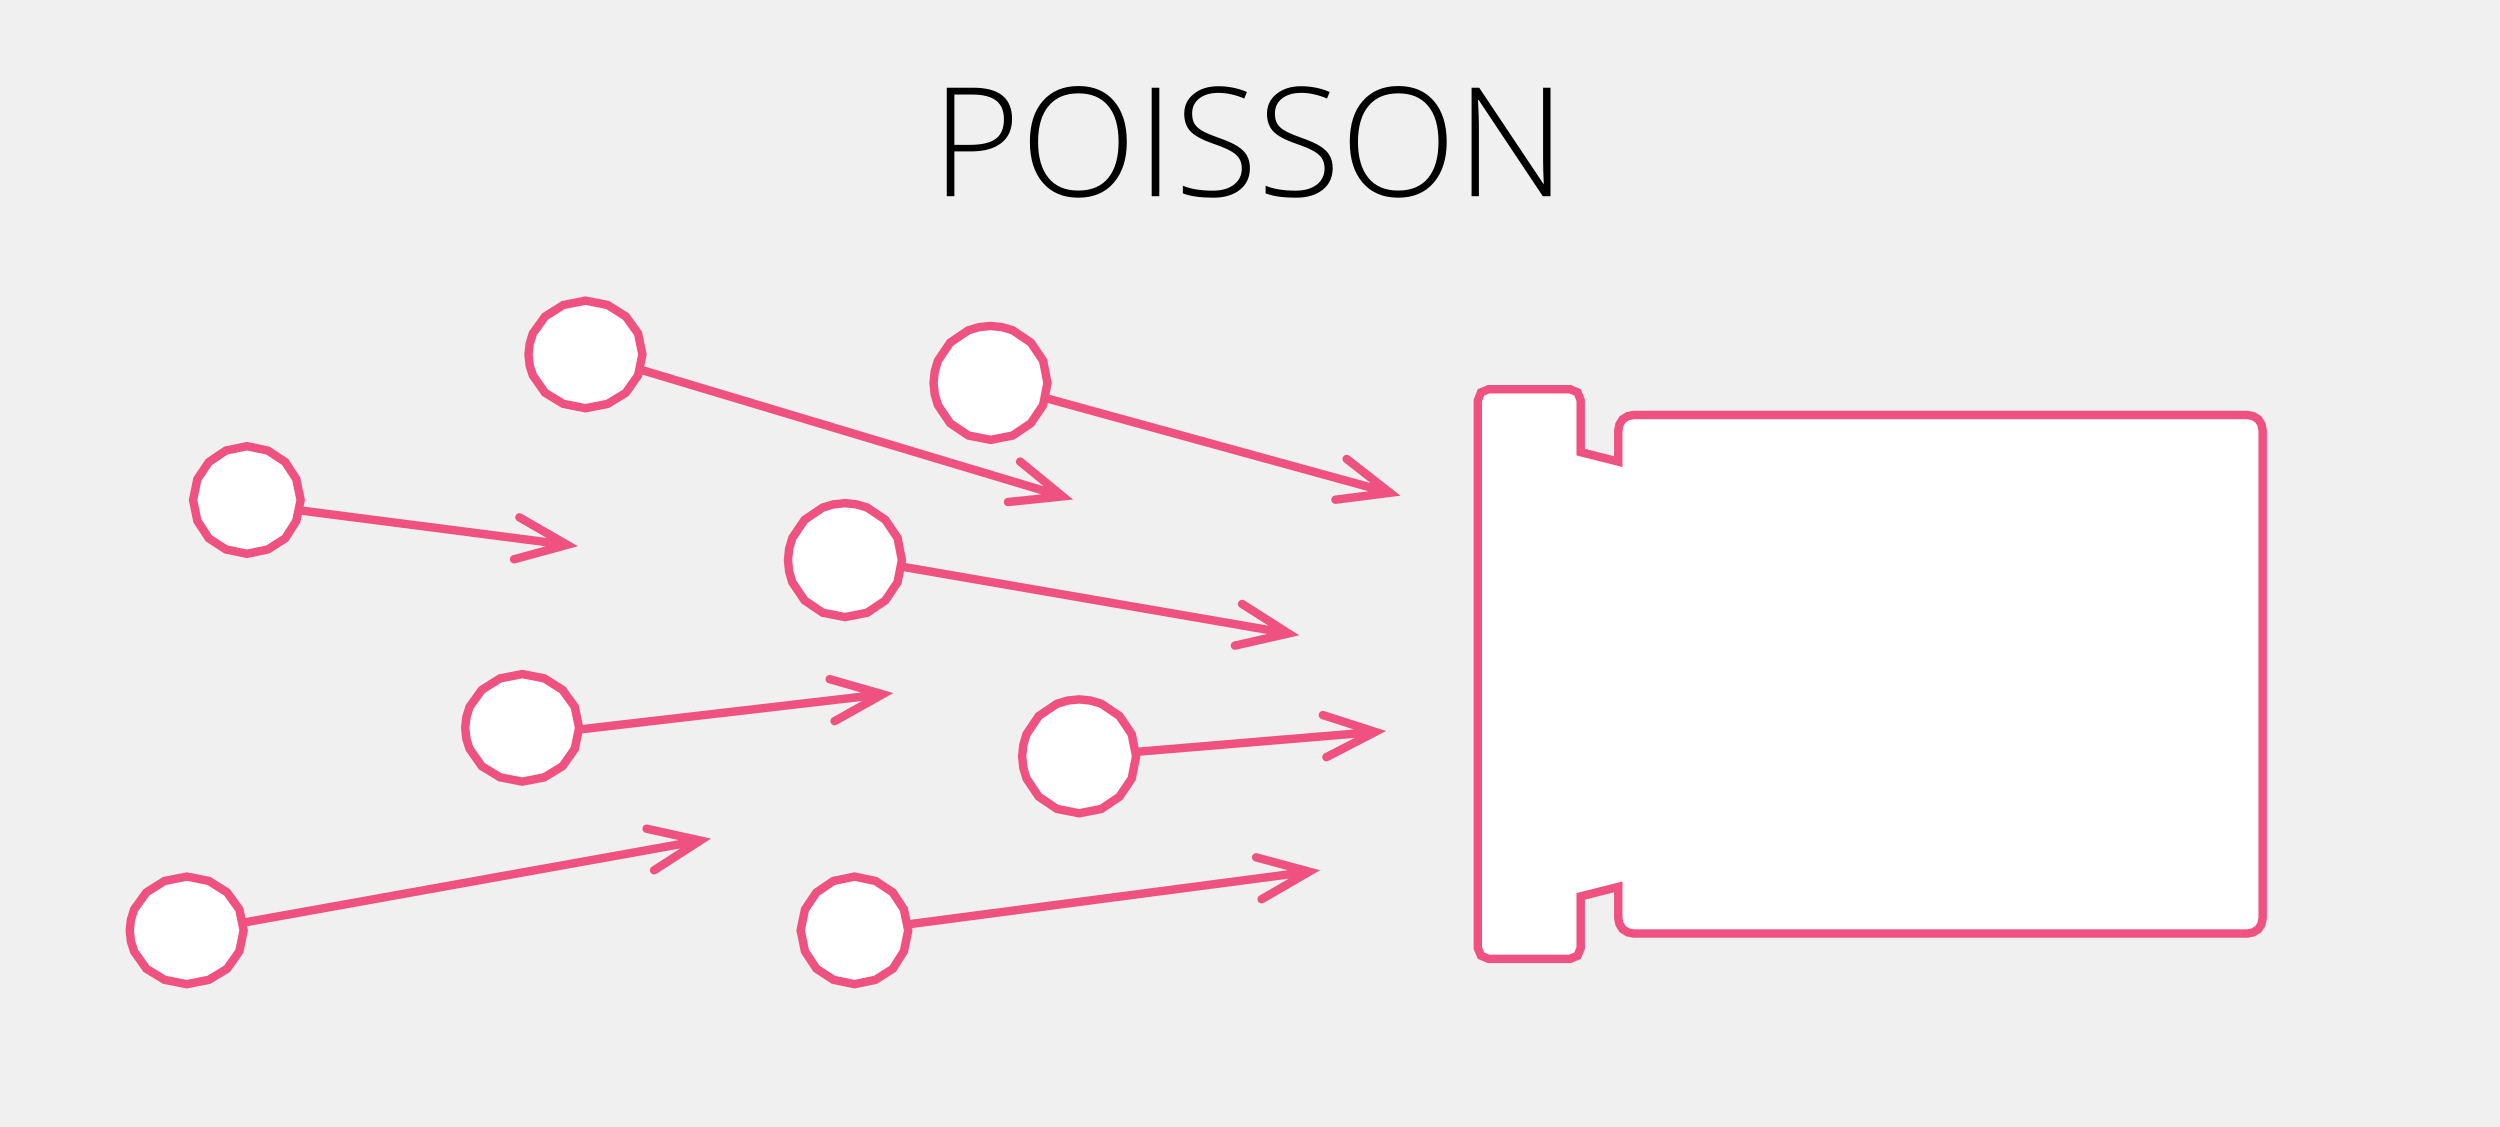
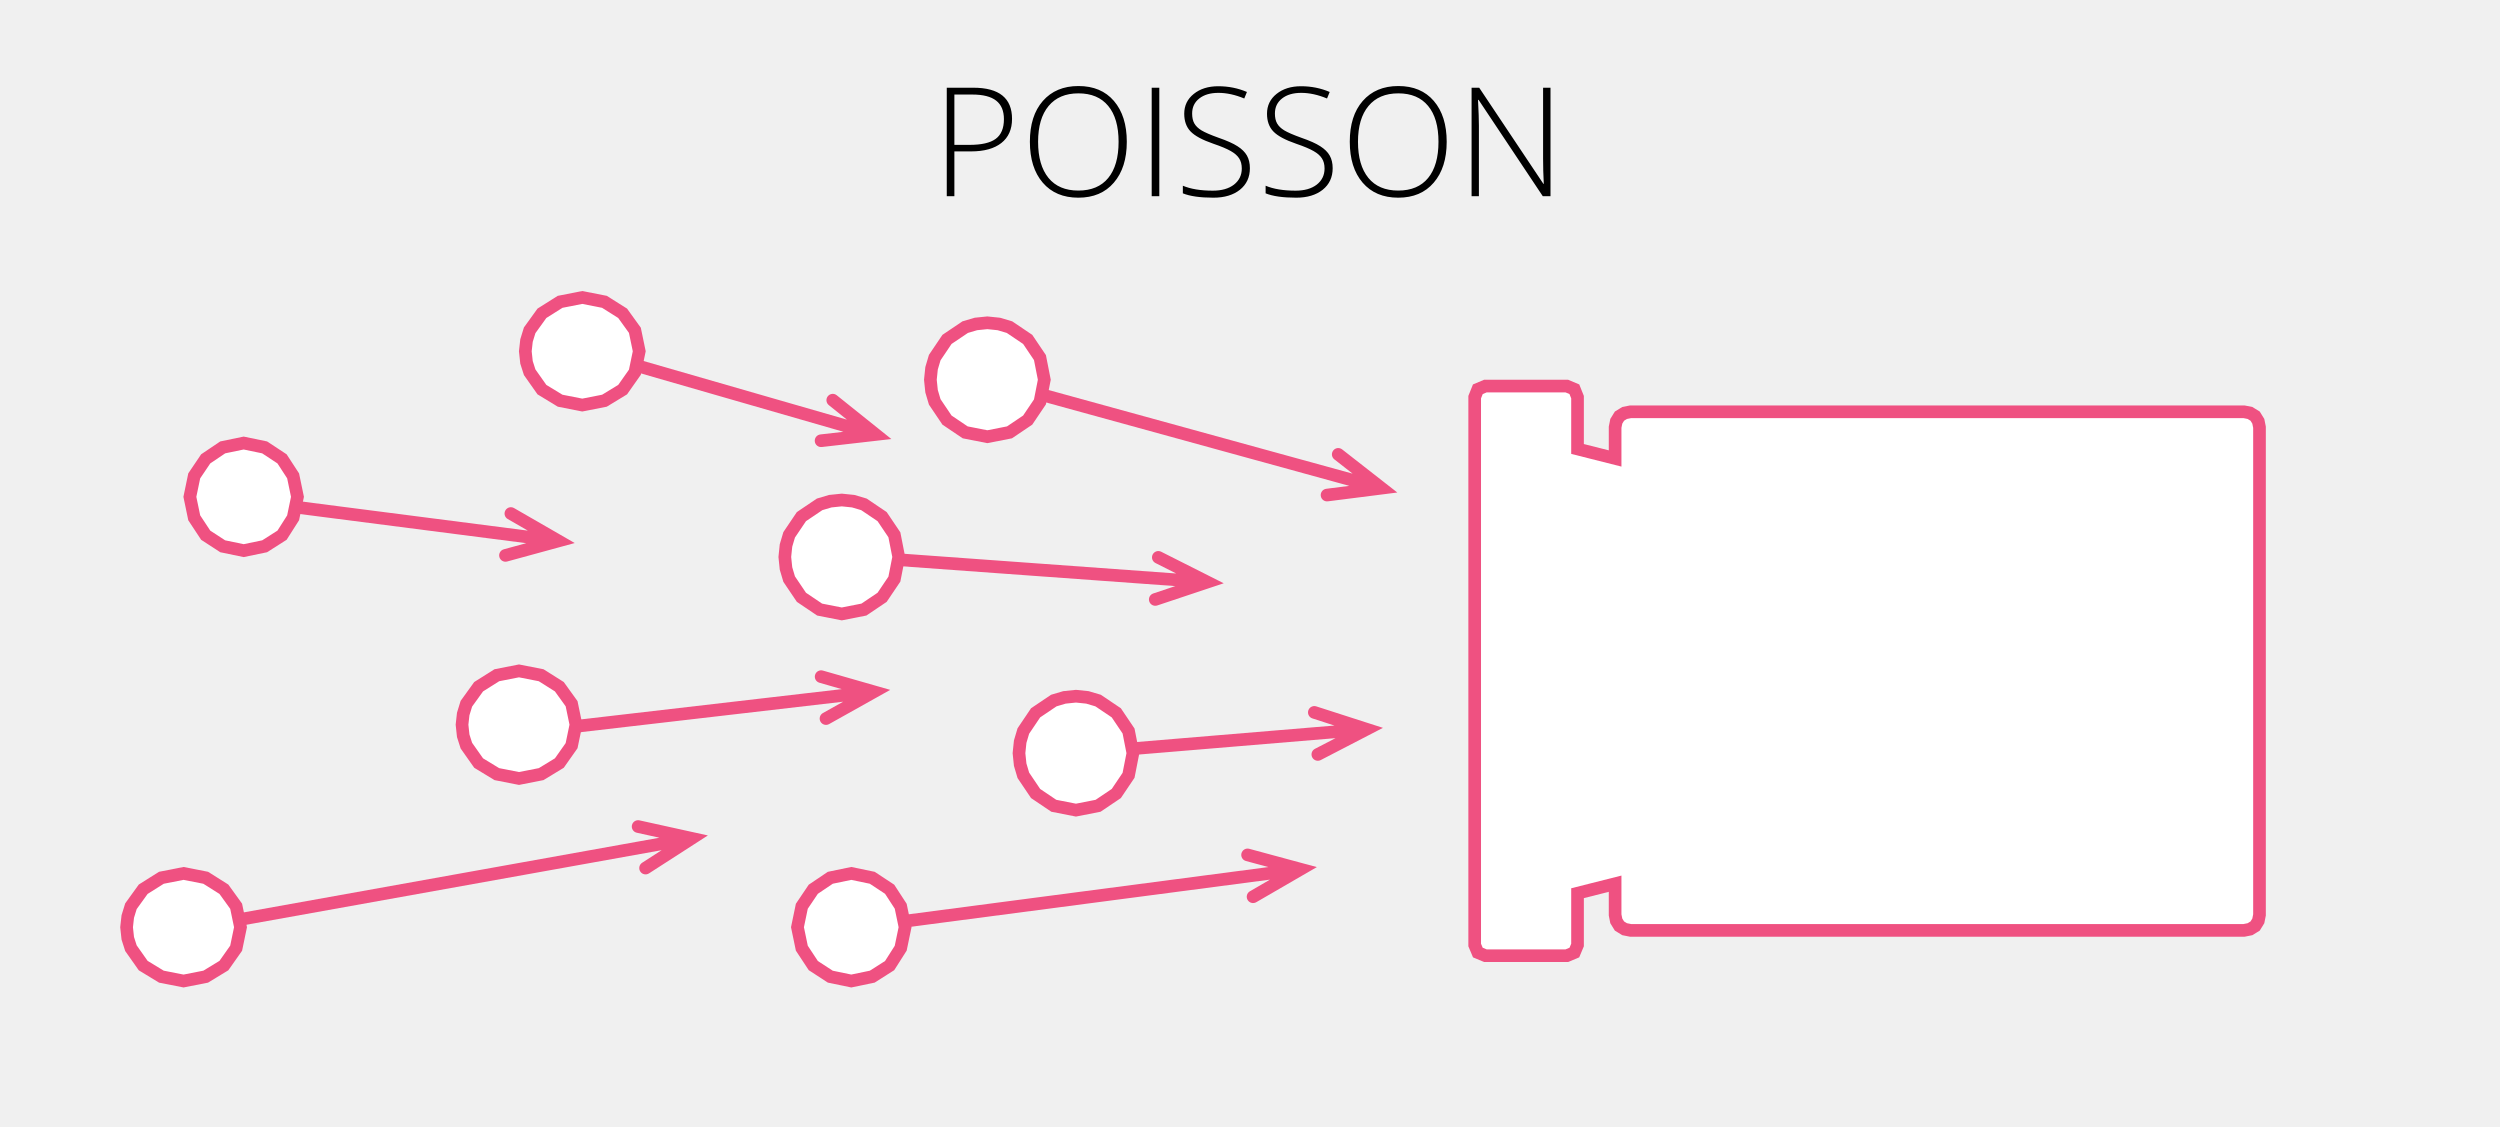
<svg xmlns="http://www.w3.org/2000/svg" width="395" height="178" overflow="hidden">
  <defs>
    <clipPath id="clip0">
      <rect x="262" y="61" width="395" height="178" />
    </clipPath>
  </defs>
  <g clip-path="url(#clip0)" transform="translate(-262 -61)">
-     <path d="M398.613 148.843 465.689 160.424 465.462 161.738 398.387 150.157ZM458.617 155.873 467.284 161.376 457.273 163.655C456.914 163.737 456.557 163.512 456.475 163.153 456.393 162.794 456.618 162.437 456.977 162.355L465.428 160.431 465.218 161.644 457.902 156.998C457.591 156.801 457.499 156.389 457.697 156.078 457.894 155.767 458.306 155.675 458.617 155.873Z" fill="#EF5181" />
-     <path d="M386.5 149.5C386.5 144.529 390.53 140.5 395.5 140.5 400.471 140.5 404.5 144.529 404.5 149.5 404.5 154.471 400.471 158.5 395.5 158.5 390.53 158.5 386.5 154.471 386.5 149.5Z" fill="#FFFFFF" fill-rule="evenodd" />
-     <path d="M385.83 149.5 386.031 147.557 386.577 145.712 388.645 142.645 391.712 140.577 393.557 140.031 395.5 139.83 397.443 140.031 399.288 140.577 402.355 142.645 404.441 145.739 405.179 149.5 404.441 153.261 402.355 156.355 399.261 158.441 395.5 159.179 391.739 158.441 388.645 156.355 386.577 153.288 386.031 151.443ZM387.351 151.244 387.327 151.123 387.827 152.811 387.74 152.627 389.678 155.502 389.498 155.322 392.373 157.26 392.129 157.158 395.629 157.846 395.372 157.846 398.872 157.158 398.628 157.26 401.503 155.322 401.322 155.502 403.26 152.627 403.158 152.872 403.846 149.372 403.846 149.629 403.158 146.129 403.26 146.373 401.322 143.498 401.503 143.678 398.628 141.74 398.811 141.827 397.123 141.327 397.244 141.351 395.431 141.163 395.569 141.163 393.756 141.351 393.877 141.327 392.189 141.827 392.373 141.74 389.498 143.678 389.678 143.498 387.74 146.373 387.827 146.189 387.327 147.877 387.351 147.756 387.163 149.569 387.163 149.431Z" fill="#EF5181" />
-     <path d="M418.677 120.857 481.784 138.215 481.43 139.501 418.323 122.143ZM475.188 132.997 483.278 139.318 473.093 140.612C472.728 140.658 472.394 140.399 472.348 140.034 472.301 139.669 472.56 139.335 472.925 139.289L481.523 138.197 481.196 139.383 474.367 134.048C474.077 133.821 474.025 133.402 474.252 133.112 474.479 132.822 474.898 132.77 475.188 132.997Z" fill="#EF5181" />
-     <path d="M0.087-0.661 72.431 8.837 72.257 10.159-0.087 0.661ZM65.18 4.575 74.062 9.724 64.152 12.405C63.796 12.502 63.43 12.291 63.334 11.936 63.238 11.581 63.448 11.214 63.804 11.118L72.169 8.855 72.009 10.075 64.511 5.729C64.193 5.544 64.084 5.136 64.269 4.818 64.454 4.499 64.861 4.391 65.18 4.575Z" fill="#EF5181" transform="matrix(1 0 0 -1 396.5 208.224)" />
-     <path d="M0.055-0.664 45.833 3.15 45.722 4.479-0.055 0.664ZM38.389-0.763 47.505 3.959 37.733 7.107C37.383 7.22 37.007 7.027 36.894 6.677 36.781 6.326 36.974 5.951 37.324 5.838L45.573 3.18 45.471 4.407 37.776 0.421C37.449 0.251 37.321-0.151 37.49-0.478 37.66-0.805 38.062-0.933 38.389-0.763Z" fill="#EF5181" transform="matrix(1 0 0 -1 433.5 180.459)" />
-     <path d="M409.5 121.5C409.5 116.529 413.53 112.5 418.5 112.5 423.471 112.5 427.5 116.529 427.5 121.5 427.5 126.471 423.471 130.5 418.5 130.5 413.53 130.5 409.5 126.471 409.5 121.5Z" fill="#FFFFFF" fill-rule="evenodd" />
-     <path d="M408.83 121.5 409.031 119.557 409.577 117.712 411.645 114.645 414.712 112.577 416.557 112.031 418.5 111.83 420.443 112.031 422.288 112.577 425.355 114.645 427.441 117.739 428.179 121.5 427.441 125.261 425.355 128.355 422.261 130.441 418.5 131.179 414.739 130.441 411.645 128.355 409.577 125.288 409.031 123.443ZM410.351 123.244 410.327 123.123 410.827 124.811 410.74 124.627 412.678 127.502 412.498 127.322 415.373 129.26 415.129 129.158 418.629 129.846 418.372 129.846 421.872 129.158 421.628 129.26 424.503 127.322 424.322 127.502 426.26 124.627 426.158 124.872 426.846 121.372 426.846 121.629 426.158 118.129 426.26 118.373 424.322 115.498 424.503 115.678 421.628 113.74 421.811 113.827 420.123 113.327 420.244 113.351 418.431 113.163 418.569 113.163 416.756 113.351 416.877 113.327 415.189 113.827 415.373 113.74 412.498 115.678 412.678 115.498 410.74 118.373 410.827 118.189 410.327 119.877 410.351 119.756 410.163 121.569 410.163 121.431Z" fill="#EF5181" />
-     <path d="M423.5 180.5C423.5 175.529 427.53 171.5 432.5 171.5 437.471 171.5 441.5 175.529 441.5 180.5 441.5 185.471 437.471 189.5 432.5 189.5 427.53 189.5 423.5 185.471 423.5 180.5Z" fill="#FFFFFF" fill-rule="evenodd" />
-     <path d="M422.83 180.5 423.031 178.557 423.577 176.712 425.645 173.645 428.712 171.577 430.557 171.031 432.5 170.83 434.443 171.031 436.288 171.577 439.355 173.645 441.441 176.739 442.179 180.5 441.441 184.261 439.355 187.355 436.261 189.441 432.5 190.179 428.739 189.441 425.645 187.355 423.577 184.288 423.031 182.443ZM424.351 182.244 424.327 182.123 424.827 183.811 424.74 183.627 426.678 186.502 426.498 186.322 429.373 188.26 429.129 188.158 432.629 188.846 432.372 188.846 435.872 188.158 435.628 188.26 438.503 186.322 438.322 186.502 440.26 183.627 440.158 183.872 440.846 180.372 440.846 180.629 440.158 177.129 440.26 177.373 438.322 174.498 438.503 174.678 435.628 172.74 435.811 172.827 434.123 172.327 434.244 172.351 432.431 172.163 432.569 172.163 430.756 172.351 430.877 172.327 429.189 172.827 429.373 172.74 426.498 174.678 426.678 174.498 424.74 177.373 424.827 177.189 424.327 178.877 424.351 178.756 424.163 180.569 424.163 180.431Z" fill="#EF5181" />
-     <path d="M388.5 208C388.5 203.306 392.306 199.5 397 199.5 401.694 199.5 405.5 203.306 405.5 208 405.5 212.694 401.694 216.5 397 216.5 392.306 216.5 388.5 212.694 388.5 208Z" fill="#FFFFFF" fill-rule="evenodd" />
-     <path d="M387.819 208 388.561 204.424 390.52 201.52 393.424 199.561 397 198.819 400.573 199.561 403.545 201.52 405.44 204.429 406.181 208 405.441 211.568 403.545 214.545 400.568 216.441 397 217.181 393.429 216.44 390.52 214.545 388.561 211.573ZM389.84 211.177 389.744 210.946 391.557 213.696 391.364 213.504 394.051 215.254 393.823 215.16 397.136 215.847 396.865 215.847 400.177 215.16 399.955 215.25 402.705 213.5 402.5 213.705 404.25 210.955 404.16 211.177 404.847 207.865 404.847 208.136 404.16 204.823 404.254 205.051 402.504 202.364 402.696 202.557 399.946 200.744 400.177 200.84 396.865 200.153 397.136 200.153 393.823 200.84 394.06 200.74 391.373 202.553 391.553 202.373 389.74 205.06 389.84 204.823 389.153 208.136 389.153 207.865Z" fill="#EF5181" />
-     <path d="M0.077-0.662 57.01 5.947 56.856 7.271-0.077 0.662ZM49.696 1.794 58.655 6.809 48.786 9.639C48.432 9.74 48.062 9.536 47.961 9.182 47.86 8.828 48.064 8.458 48.418 8.357L56.749 5.968 56.607 7.191 49.045 2.957C48.724 2.777 48.609 2.371 48.789 2.05 48.969 1.729 49.375 1.614 49.696 1.794Z" fill="#EF5181" transform="matrix(1 0 0 -1 344.5 177.309)" />
-     <path d="M335.5 176C335.5 171.306 339.53 167.5 344.5 167.5 349.471 167.5 353.5 171.306 353.5 176 353.5 180.694 349.471 184.5 344.5 184.5 339.53 184.5 335.5 180.694 335.5 176Z" fill="#FFFFFF" fill-rule="evenodd" />
-     <path d="M334.829 175.999 335.032 174.177 335.583 172.387 337.66 169.505 340.75 167.557 344.5 166.821 348.25 167.557 351.34 169.505 353.436 172.413 354.181 176 353.437 179.583 351.34 182.56 348.245 184.444 344.5 185.179 340.755 184.444 337.66 182.56 335.584 179.613 335.032 177.889ZM336.35 177.679 336.323 177.547 336.823 179.109 336.733 178.929 338.67 181.679 338.472 181.493 341.347 183.243 341.129 183.158 344.629 183.846 344.372 183.846 347.872 183.158 347.653 183.243 350.528 181.493 350.33 181.679 352.268 178.929 352.16 179.177 352.847 175.865 352.847 176.136 352.16 172.823 352.272 173.077 350.334 170.39 350.52 170.564 347.645 168.751 347.872 168.842 344.372 168.154 344.629 168.154 341.129 168.842 341.356 168.751 338.481 170.564 338.666 170.39 336.728 173.077 336.825 172.884 336.325 174.509 336.35 174.386 336.163 176.074 336.163 175.929Z" fill="#EF5181" />
-     <path d="M353.692 115.862 430.084 138.789 429.701 140.066 353.308 117.139ZM423.611 133.42 431.552 139.926 421.34 140.984C420.974 141.022 420.647 140.756 420.609 140.389 420.571 140.023 420.837 139.696 421.203 139.658L429.824 138.765 429.47 139.944 422.766 134.451C422.481 134.218 422.439 133.798 422.672 133.513 422.906 133.228 423.326 133.186 423.611 133.42Z" fill="#EF5181" />
-     <path d="M345.5 117C345.5 112.306 349.53 108.5 354.5 108.5 359.471 108.5 363.5 112.306 363.5 117 363.5 121.694 359.471 125.5 354.5 125.5 349.53 125.5 345.5 121.694 345.5 117Z" fill="#FFFFFF" fill-rule="evenodd" />
-     <path d="M344.829 116.999 345.032 115.177 345.583 113.387 347.66 110.505 350.75 108.557 354.5 107.821 358.25 108.557 361.34 110.505 363.436 113.413 364.181 117 363.437 120.583 361.34 123.56 358.245 125.444 354.5 126.179 350.755 125.444 347.66 123.56 345.584 120.613 345.032 118.889ZM346.35 118.679 346.323 118.547 346.823 120.109 346.733 119.929 348.67 122.679 348.472 122.493 351.347 124.243 351.129 124.158 354.629 124.846 354.372 124.846 357.872 124.158 357.653 124.243 360.528 122.493 360.33 122.679 362.268 119.929 362.16 120.177 362.847 116.865 362.847 117.136 362.16 113.823 362.272 114.077 360.334 111.39 360.52 111.564 357.645 109.752 357.872 109.842 354.372 109.154 354.629 109.154 351.129 109.842 351.356 109.752 348.481 111.564 348.666 111.39 346.728 114.077 346.825 113.884 346.325 115.509 346.35 115.386 346.163 117.074 346.163 116.929Z" fill="#EF5181" />
-     <path d="M300.585 139.839 351.673 146.418 351.502 147.74 300.415 141.161ZM344.412 142.174 353.307 147.301 343.403 150.006C343.048 150.104 342.681 149.894 342.584 149.539 342.487 149.184 342.696 148.817 343.051 148.72L351.412 146.436 351.255 147.657 343.746 143.329C343.427 143.145 343.317 142.737 343.501 142.418 343.685 142.099 344.093 141.99 344.412 142.174Z" fill="#EF5181" />
-     <path d="M292.5 140C292.5 135.306 296.306 131.5 301 131.5 305.694 131.5 309.5 135.306 309.5 140 309.5 144.694 305.694 148.5 301 148.5 296.306 148.5 292.5 144.694 292.5 140Z" fill="#FFFFFF" fill-rule="evenodd" />
-     <path d="M291.819 140 292.561 136.424 294.52 133.52 297.424 131.561 301 130.819 304.573 131.561 307.545 133.52 309.44 136.429 310.181 140 309.441 143.568 307.545 146.545 304.568 148.441 301 149.181 297.429 148.44 294.52 146.545 292.561 143.573ZM293.84 143.177 293.744 142.946 295.557 145.696 295.364 145.504 298.051 147.254 297.823 147.16 301.136 147.847 300.865 147.847 304.177 147.16 303.955 147.25 306.705 145.5 306.5 145.705 308.25 142.955 308.16 143.177 308.847 139.865 308.847 140.136 308.16 136.823 308.254 137.051 306.504 134.364 306.696 134.557 303.946 132.744 304.177 132.84 300.865 132.153 301.136 132.153 297.823 132.84 298.06 132.74 295.373 134.553 295.553 134.373 293.74 137.06 293.84 136.823 293.153 140.136 293.153 139.865Z" fill="#EF5181" />
-     <path d="M0.118-0.656 81.257 13.916 81.021 15.229-0.118 0.656ZM74.216 9.317 82.845 14.879 72.82 17.09C72.46 17.169 72.104 16.942 72.025 16.583 71.946 16.223 72.173 15.867 72.532 15.788L80.996 13.921 80.778 15.133 73.493 10.438C73.184 10.238 73.095 9.826 73.294 9.516 73.493 9.207 73.906 9.118 74.216 9.317Z" fill="#EF5181" transform="matrix(1 0 0 -1 291.5 208.379)" />
-     <path d="M282.5 208C282.5 203.306 286.53 199.5 291.5 199.5 296.471 199.5 300.5 203.306 300.5 208 300.5 212.694 296.471 216.5 291.5 216.5 286.53 216.5 282.5 212.694 282.5 208Z" fill="#FFFFFF" fill-rule="evenodd" />
-     <path d="M281.829 207.999 282.032 206.177 282.583 204.387 284.66 201.505 287.75 199.557 291.5 198.821 295.25 199.557 298.34 201.505 300.436 204.413 301.181 208 300.437 211.583 298.34 214.56 295.245 216.444 291.5 217.179 287.755 216.444 284.66 214.56 282.584 211.613 282.032 209.889ZM283.35 209.679 283.323 209.547 283.823 211.109 283.733 210.929 285.67 213.679 285.472 213.493 288.347 215.243 288.129 215.158 291.629 215.846 291.372 215.846 294.872 215.158 294.653 215.243 297.528 213.493 297.33 213.679 299.268 210.929 299.16 211.177 299.847 207.865 299.847 208.136 299.16 204.823 299.272 205.077 297.334 202.39 297.52 202.564 294.645 200.751 294.872 200.842 291.372 200.154 291.629 200.154 288.129 200.842 288.356 200.751 285.481 202.564 285.666 202.39 283.728 205.077 283.825 204.884 283.325 206.509 283.35 206.386 283.163 208.074 283.163 207.929Z" fill="#EF5181" />
-     <path d="M497.184 122.5 510.05 122.5C510.98 122.5 511.734 123.26 511.734 124.198L511.734 132.428 517.641 133.917 517.641 128.994C517.641 127.622 518.744 126.51 520.104 126.51L617.037 126.51C618.397 126.51 619.5 127.622 619.5 128.994L619.5 206.006C619.5 207.378 618.397 208.49 617.037 208.49L520.104 208.49C518.744 208.49 517.641 207.378 517.641 206.006L517.641 201.083 511.734 202.572 511.734 210.802C511.734 211.74 510.98 212.5 510.05 212.5L497.184 212.5C496.254 212.5 495.5 211.74 495.5 210.802L495.5 124.198C495.5 123.26 496.254 122.5 497.184 122.5Z" fill="#FFFFFF" fill-rule="evenodd" />
-     <path d="M497.053 121.833 510.197 121.833 511.766 122.494 512.417 124.122 512.417 132.438 511.913 131.791 517.851 133.291 517.021 133.938 517.021 128.934 517.245 127.815 517.891 126.765 518.94 126.12 520.059 125.896 617.129 125.896 618.248 126.12 619.297 126.765 619.943 127.815 620.167 128.934 620.167 206.129 619.943 207.248 619.297 208.297 618.248 208.943 617.129 209.167 520.059 209.167 518.94 208.943 517.891 208.297 517.245 207.248 517.021 206.129 517.021 201.125 517.851 201.771 511.913 203.271 512.417 202.625 512.417 210.947 511.759 212.509 510.197 213.167 497.053 213.167 495.491 212.509 494.833 210.947 494.833 124.122 495.485 122.494ZM496.259 123.614 496.619 123.248 496.119 124.498 496.167 124.25 496.167 210.813 496.114 210.554 496.614 211.741 496.259 211.386 497.446 211.886 497.188 211.833 510.063 211.833 509.804 211.886 510.991 211.386 510.636 211.741 511.136 210.554 511.083 210.813 511.083 202.106 518.354 200.269 518.354 206.063 518.341 205.932 518.529 206.869 518.443 206.651 518.943 207.463 518.724 207.245 519.537 207.745 519.318 207.659 520.256 207.846 520.125 207.833 617.063 207.833 616.932 207.846 617.869 207.659 617.651 207.745 618.463 207.245 618.245 207.463 618.745 206.651 618.659 206.869 618.846 205.932 618.833 206.063 618.833 129 618.846 129.131 618.659 128.193 618.745 128.412 618.245 127.599 618.463 127.818 617.651 127.318 617.869 127.404 616.932 127.216 617.063 127.229 520.125 127.229 520.256 127.216 519.318 127.404 519.537 127.318 518.724 127.818 518.943 127.599 518.443 128.412 518.529 128.193 518.341 129.131 518.354 129 518.354 134.794 511.083 132.957 511.083 124.25 511.131 124.498 510.631 123.248 510.991 123.614 509.804 123.114 510.063 123.167 497.188 123.167 497.446 123.114Z" fill="#EF5181" />
+     <path d="M398.072 148.003 452.826 151.971 452.681 153.966 397.928 149.997ZM445.466 148.173 455.347 153.157 444.851 156.663C444.327 156.839 443.76 156.556 443.585 156.032 443.41 155.508 443.693 154.942 444.217 154.767L452.437 152.02 452.303 153.862 444.565 149.959C444.072 149.71 443.874 149.109 444.123 148.615 444.372 148.122 444.973 147.924 445.466 148.173Z" fill="#EF5181" />
+     <path d="M386 149C386 144.029 390.029 140 395 140 399.971 140 404 144.029 404 149 404 153.971 399.971 158 395 158 390.029 158 386 153.971 386 149Z" fill="#FFFFFF" fill-rule="evenodd" />
+     <path d="M384.995 149 385.202 146.992 385.772 145.069 387.905 141.905 391.069 139.772 392.992 139.202 395 138.995 397.008 139.202 398.931 139.772 402.095 141.905 404.255 145.109 405.019 149 404.255 152.891 402.095 156.095 398.891 158.255 395 159.019 391.109 158.255 387.905 156.095 385.772 152.931 385.202 151.008ZM387.182 150.71 387.146 150.528 387.646 152.216 387.517 151.941 389.454 154.816 389.184 154.546 392.059 156.483 391.693 156.331 395.193 157.019 394.807 157.019 398.307 156.331 397.941 156.483 400.816 154.546 400.546 154.816 402.483 151.941 402.331 152.307 403.019 148.807 403.019 149.193 402.331 145.693 402.483 146.059 400.546 143.184 400.816 143.454 397.941 141.517 398.216 141.646 396.528 141.146 396.71 141.182 394.897 140.995 395.103 140.995 393.29 141.182 393.472 141.146 391.784 141.646 392.059 141.517 389.184 143.454 389.454 143.184 387.517 146.059 387.646 145.784 387.146 147.472 387.182 147.29 386.995 149.103 386.995 148.897Z" fill="#EF5181" />
+     <path d="M418.265 120.036 480.536 137.164 480.006 139.092 417.735 121.964ZM474.057 132.004 482.778 138.818 471.8 140.212C471.252 140.282 470.751 139.894 470.681 139.346 470.612 138.798 471 138.298 471.547 138.228L480.145 137.136 479.655 138.916 472.826 133.58C472.391 133.24 472.314 132.612 472.654 132.177 472.994 131.742 473.622 131.664 474.057 132.004Z" fill="#EF5181" />
+     <path d="M0.13-0.991 71.615 8.394 71.354 10.377-0.13 0.991ZM64.488 4.174 74.062 9.724 63.38 12.614C62.846 12.759 62.297 12.443 62.153 11.91 62.009 11.377 62.324 10.828 62.857 10.684L71.223 8.42 70.983 10.251 63.485 5.904C63.007 5.627 62.844 5.015 63.121 4.538 63.398 4.06 64.01 3.897 64.488 4.174Z" fill="#EF5181" transform="matrix(1 0 0 -1 396 207.724)" />
+     <path d="M0.083-0.997 44.997 2.746 44.831 4.739-0.083 0.997ZM37.678-1.131 47.505 3.959 36.971 7.352C36.446 7.521 35.882 7.233 35.713 6.707 35.544 6.181 35.833 5.618 36.358 5.448L44.607 2.791 44.454 4.631 36.759 0.645C36.268 0.391 36.077-0.213 36.331-0.703 36.585-1.194 37.188-1.385 37.678-1.131Z" fill="#EF5181" transform="matrix(1 0 0 -1 433 179.959)" />
+     <path d="M409 121C409 116.029 413.029 112 418 112 422.971 112 427 116.029 427 121 427 125.971 422.971 130 418 130 413.029 130 409 125.971 409 121Z" fill="#FFFFFF" fill-rule="evenodd" />
+     <path d="M407.995 121 408.202 118.992 408.772 117.069 410.905 113.905 414.069 111.772 415.992 111.202 418 110.995 420.008 111.202 421.931 111.772 425.095 113.905 427.255 117.109 428.019 121 427.255 124.891 425.095 128.095 421.891 130.255 418 131.019 414.109 130.255 410.905 128.095 408.772 124.931 408.202 123.008ZM410.182 122.71 410.146 122.528 410.646 124.216 410.517 123.941 412.454 126.816 412.184 126.546 415.059 128.483 414.693 128.331 418.193 129.019 417.807 129.019 421.307 128.331 420.941 128.483 423.816 126.546 423.546 126.816 425.483 123.941 425.331 124.307 426.019 120.807 426.019 121.193 425.331 117.693 425.483 118.059 423.546 115.184 423.816 115.454 420.941 113.517 421.216 113.646 419.528 113.146 419.71 113.182 417.897 112.995 418.103 112.995 416.29 113.182 416.472 113.146 414.784 113.646 415.059 113.517 412.184 115.454 412.454 115.184 410.517 118.059 410.646 117.784 410.146 119.472 410.182 119.29 409.995 121.103 409.995 120.897Z" fill="#EF5181" />
+     <path d="M423 180C423 175.029 427.029 171 432 171 436.971 171 441 175.029 441 180 441 184.971 436.971 189 432 189 427.029 189 423 184.971 423 180Z" fill="#FFFFFF" fill-rule="evenodd" />
+     <path d="M421.995 180 422.202 177.992 422.772 176.069 424.905 172.905 428.069 170.772 429.992 170.202 432 169.995 434.008 170.202 435.931 170.772 439.095 172.905 441.255 176.109 442.019 180 441.255 183.891 439.095 187.095 435.891 189.255 432 190.019 428.109 189.255 424.905 187.095 422.772 183.931 422.202 182.008ZM424.182 181.71 424.146 181.528 424.646 183.216 424.517 182.941 426.454 185.816 426.184 185.546 429.059 187.483 428.693 187.331 432.193 188.019 431.807 188.019 435.307 187.331 434.941 187.483 437.816 185.546 437.546 185.816 439.483 182.941 439.331 183.307 440.019 179.807 440.019 180.193 439.331 176.693 439.483 177.059 437.546 174.184 437.816 174.454 434.941 172.517 435.216 172.646 433.528 172.146 433.71 172.182 431.897 171.995 432.103 171.995 430.29 172.182 430.472 172.146 428.784 172.646 429.059 172.517 426.184 174.454 426.454 174.184 424.517 177.059 424.646 176.784 424.146 178.472 424.182 178.29 423.995 180.103 423.995 179.897Z" fill="#EF5181" />
+     <path d="M388 207.5C388 202.806 391.806 199 396.5 199 401.194 199 405 202.806 405 207.5 405 212.194 401.194 216 396.5 216 391.806 216 388 212.194 388 207.5Z" fill="#FFFFFF" fill-rule="evenodd" />
+     <path d="M386.979 207.5 387.748 203.792 389.78 200.78 392.792 198.748 396.5 197.979 400.203 198.747 403.287 200.78 405.253 203.8 406.021 207.5 405.254 211.195 403.287 214.287 400.195 216.254 396.5 217.021 392.8 216.253 389.78 214.287 387.747 211.203ZM389.667 210.609 389.522 210.262 391.335 213.012 391.046 212.725 393.733 214.475 393.391 214.333 396.703 215.021 396.297 215.021 399.609 214.333 399.276 214.469 402.026 212.719 401.719 213.026 403.469 210.276 403.333 210.609 404.021 207.297 404.021 207.703 403.333 204.391 403.474 204.733 401.724 202.046 402.012 202.335 399.262 200.522 399.609 200.667 396.297 199.979 396.703 199.979 393.391 200.667 393.747 200.517 391.059 202.329 391.329 202.059 389.517 204.747 389.667 204.391 388.979 207.703 388.979 207.297Z" fill="#EF5181" />
+     <path d="M0.115-0.993 56.187 5.516 55.957 7.503-0.115 0.993ZM48.998 1.403 58.655 6.809 48.017 9.859C47.486 10.011 46.932 9.704 46.78 9.174 46.627 8.643 46.934 8.089 47.465 7.937L55.796 5.548 55.584 7.382 48.021 3.148C47.539 2.878 47.367 2.269 47.637 1.787 47.907 1.305 48.516 1.133 48.998 1.403Z" fill="#EF5181" transform="matrix(1 0 0 -1 344 176.809)" />
+     <path d="M335 175.5C335 170.806 339.029 167 344 167 348.971 167 353 170.806 353 175.5 353 180.194 348.971 184 344 184 339.029 184 335 180.194 335 175.5Z" fill="#FFFFFF" fill-rule="evenodd" />
+     <path d="M333.994 175.498 334.204 173.608 334.78 171.736 336.927 168.758 340.124 166.742 344 165.981 347.876 166.742 351.073 168.758 353.248 171.776 354.021 175.5 353.249 179.219 351.073 182.309 347.868 184.259 344 185.019 340.132 184.259 336.927 182.309 334.782 179.263 334.204 177.458ZM336.182 177.143 336.14 176.945 336.64 178.508 336.505 178.237 338.442 180.987 338.145 180.708 341.02 182.458 340.693 182.331 344.193 183.019 343.807 183.019 347.307 182.331 346.98 182.458 349.855 180.708 349.558 180.987 351.495 178.237 351.333 178.609 352.021 175.297 352.021 175.703 351.333 172.391 351.501 172.772 349.564 170.085 349.842 170.346 346.967 168.533 347.307 168.669 343.807 167.981 344.193 167.981 340.693 168.669 341.033 168.533 338.158 170.346 338.436 170.085 336.499 172.772 336.643 172.482 336.143 174.107 336.181 173.923 335.994 175.61 335.994 175.393Z" fill="#EF5181" />
+     <path d="M353.277 115.039 400.618 128.687 400.064 130.609 352.723 116.961ZM394.202 123.449 402.839 130.369 391.844 131.629C391.295 131.691 390.8 131.298 390.737 130.749 390.674 130.2 391.068 129.704 391.616 129.642L400.227 128.655 399.715 130.429 392.952 125.01C392.521 124.664 392.451 124.035 392.797 123.604 393.142 123.173 393.771 123.104 394.202 123.449Z" fill="#EF5181" />
+     <path d="M345 116.5C345 111.806 349.029 108 354 108 358.971 108 363 111.806 363 116.5 363 121.194 358.971 125 354 125 349.029 125 345 121.194 345 116.5Z" fill="#FFFFFF" fill-rule="evenodd" />
+     <path d="M343.994 116.498 344.204 114.608 344.78 112.736 346.927 109.758 350.124 107.742 354 106.981 357.876 107.742 361.073 109.758 363.248 112.776 364.021 116.5 363.249 120.219 361.073 123.309 357.868 125.259 354 126.019 350.132 125.259 346.927 123.309 344.782 120.263 344.204 118.458ZM346.182 118.143 346.14 117.945 346.64 119.508 346.505 119.237 348.442 121.987 348.145 121.708 351.02 123.458 350.693 123.331 354.193 124.019 353.807 124.019 357.307 123.331 356.98 123.458 359.855 121.708 359.558 121.987 361.495 119.237 361.333 119.609 362.021 116.297 362.021 116.703 361.333 113.391 361.501 113.772 359.564 111.085 359.842 111.346 356.967 109.533 357.307 109.669 353.807 108.981 354.193 108.981 350.693 109.669 351.033 109.533 348.158 111.346 348.436 111.085 346.499 113.772 346.643 113.482 346.143 115.107 346.181 114.923 345.994 116.61 345.994 116.393Z" fill="#EF5181" />
+     <path d="M300.128 139.008 350.356 145.477 350.1 147.46 299.872 140.992ZM343.218 141.274 352.807 146.801 342.131 149.717C341.598 149.863 341.048 149.549 340.903 149.016 340.757 148.483 341.071 147.934 341.604 147.788L349.964 145.504 349.728 147.335 342.22 143.007C341.741 142.731 341.577 142.12 341.853 141.641 342.128 141.163 342.74 140.998 343.218 141.274Z" fill="#EF5181" />
+     <path d="M292 139.5C292 134.806 295.806 131 300.5 131 305.194 131 309 134.806 309 139.5 309 144.194 305.194 148 300.5 148 295.806 148 292 144.194 292 139.5Z" fill="#FFFFFF" fill-rule="evenodd" />
+     <path d="M290.979 139.5 291.748 135.792 293.78 132.78 296.792 130.748 300.5 129.979 304.203 130.747 307.287 132.78 309.253 135.8 310.021 139.5 309.254 143.195 307.287 146.287 304.195 148.254 300.5 149.021 296.8 148.253 293.78 146.287 291.747 143.203ZM293.667 142.609 293.522 142.262 295.335 145.012 295.046 144.725 297.733 146.475 297.391 146.333 300.703 147.021 300.297 147.021 303.609 146.333 303.276 146.469 306.026 144.719 305.719 145.026 307.469 142.276 307.333 142.609 308.021 139.297 308.021 139.703 307.333 136.391 307.474 136.733 305.724 134.046 306.012 134.335 303.262 132.522 303.609 132.667 300.297 131.979 300.703 131.979 297.391 132.667 297.747 132.517 295.059 134.329 295.329 134.059 293.517 136.747 293.667 136.391 292.979 139.703 292.979 139.297Z" fill="#EF5181" />
+     <path d="M0.177-0.984 80.463 13.435 80.109 15.403-0.177 0.984ZM73.543 8.884 82.845 14.879 72.038 17.262C71.499 17.381 70.965 17.041 70.846 16.501 70.728 15.962 71.068 15.428 71.608 15.309L80.071 13.443 79.745 15.26 72.46 10.565C71.996 10.266 71.862 9.647 72.161 9.183 72.46 8.718 73.079 8.585 73.543 8.884Z" fill="#EF5181" transform="matrix(1 0 0 -1 291 207.879)" />
+     <path d="M282 207.5C282 202.806 286.029 199 291 199 295.971 199 300 202.806 300 207.5 300 212.194 295.971 216 291 216 286.029 216 282 212.194 282 207.5Z" fill="#FFFFFF" fill-rule="evenodd" />
+     <path d="M280.994 207.498 281.204 205.608 281.78 203.736 283.927 200.758 287.124 198.742 291 197.981 294.876 198.742 298.073 200.758 300.248 203.776 301.021 207.5 300.249 211.219 298.073 214.309 294.868 216.259 291 217.019 287.132 216.259 283.927 214.309 281.782 211.263 281.204 209.458ZM283.182 209.143 283.14 208.945 283.64 210.508 283.505 210.237 285.442 212.987 285.145 212.708 288.02 214.458 287.693 214.331 291.193 215.019 290.807 215.019 294.307 214.331 293.98 214.458 296.855 212.708 296.558 212.987 298.495 210.237 298.333 210.609 299.021 207.297 299.021 207.703 298.333 204.391 298.501 204.772 296.564 202.085 296.842 202.346 293.967 200.533 294.307 200.669 290.807 199.981 291.193 199.981 287.693 200.669 288.033 200.533 285.158 202.346 285.436 202.085 283.499 204.772 283.643 204.482 283.143 206.107 283.181 205.923 282.994 207.61 282.994 207.393Z" fill="#EF5181" />
+     <path d="M496.684 122 509.55 122C510.48 122 511.234 122.76 511.234 123.698L511.234 131.928 517.141 133.417 517.141 128.494C517.141 127.122 518.244 126.01 519.604 126.01L616.537 126.01C617.897 126.01 619 127.122 619 128.494L619 205.506C619 206.878 617.897 207.99 616.537 207.99L519.604 207.99C518.244 207.99 517.141 206.878 517.141 205.506L517.141 200.583 511.234 202.072 511.234 210.302C511.234 211.24 510.48 212 509.55 212L496.684 212C495.754 212 495 211.24 495 210.302L495 123.698C495 122.76 495.754 122 496.684 122Z" fill="#FFFFFF" fill-rule="evenodd" />
+     <path d="M496.486 121 509.764 121 511.523 121.741 512.25 123.557 512.25 131.938 511.495 130.968 517.432 132.468 516.188 133.438 516.188 128.401 516.43 127.191 517.148 126.023 518.316 125.305 519.526 125.062 616.661 125.062 617.872 125.305 619.039 126.023 619.758 127.191 620 128.401 620 205.662 619.758 206.872 619.039 208.039 617.872 208.758 616.661 209 519.526 209 518.316 208.758 517.148 208.039 516.43 206.872 516.188 205.662 516.188 200.625 517.432 201.595 511.495 203.095 512.25 202.125 512.25 210.514 511.514 212.264 509.764 213 496.486 213 494.736 212.264 494 210.514 494 123.557 494.727 121.741ZM495.888 123.422 496.428 122.871 495.928 124.121 496 123.75 496 210.312 495.922 209.924 496.422 211.112 495.888 210.578 497.076 211.078 496.688 211 509.562 211 509.174 211.078 510.362 210.578 509.828 211.112 510.328 209.924 510.25 210.312 510.25 201.346 518.188 199.341 518.188 205.562 518.168 205.366 518.356 206.304 518.227 205.976 518.727 206.788 518.399 206.461 519.212 206.961 518.884 206.832 519.821 207.019 519.625 207 616.562 207 616.366 207.019 617.304 206.832 616.976 206.961 617.788 206.461 617.461 206.788 617.961 205.976 617.832 206.304 618.019 205.366 618 205.562 618 128.5 618.019 128.696 617.832 127.759 617.961 128.087 617.461 127.274 617.788 127.602 616.976 127.102 617.304 127.231 616.366 127.043 616.562 127.062 519.625 127.062 519.821 127.043 518.884 127.231 519.212 127.102 518.399 127.602 518.727 127.274 518.227 128.087 518.356 127.759 518.168 128.696 518.188 128.5 518.188 134.722 510.25 132.716 510.25 123.75 510.322 124.121 509.822 122.871 510.362 123.422 509.174 122.922 509.562 123 496.688 123 497.076 122.922Z" fill="#EF5181" />
    <text font-family="Open Sans,Open Sans_MSFontService,sans-serif" font-weight="300" font-size="24" transform="translate(409.167 92)">POISSON</text>
  </g>
</svg>
